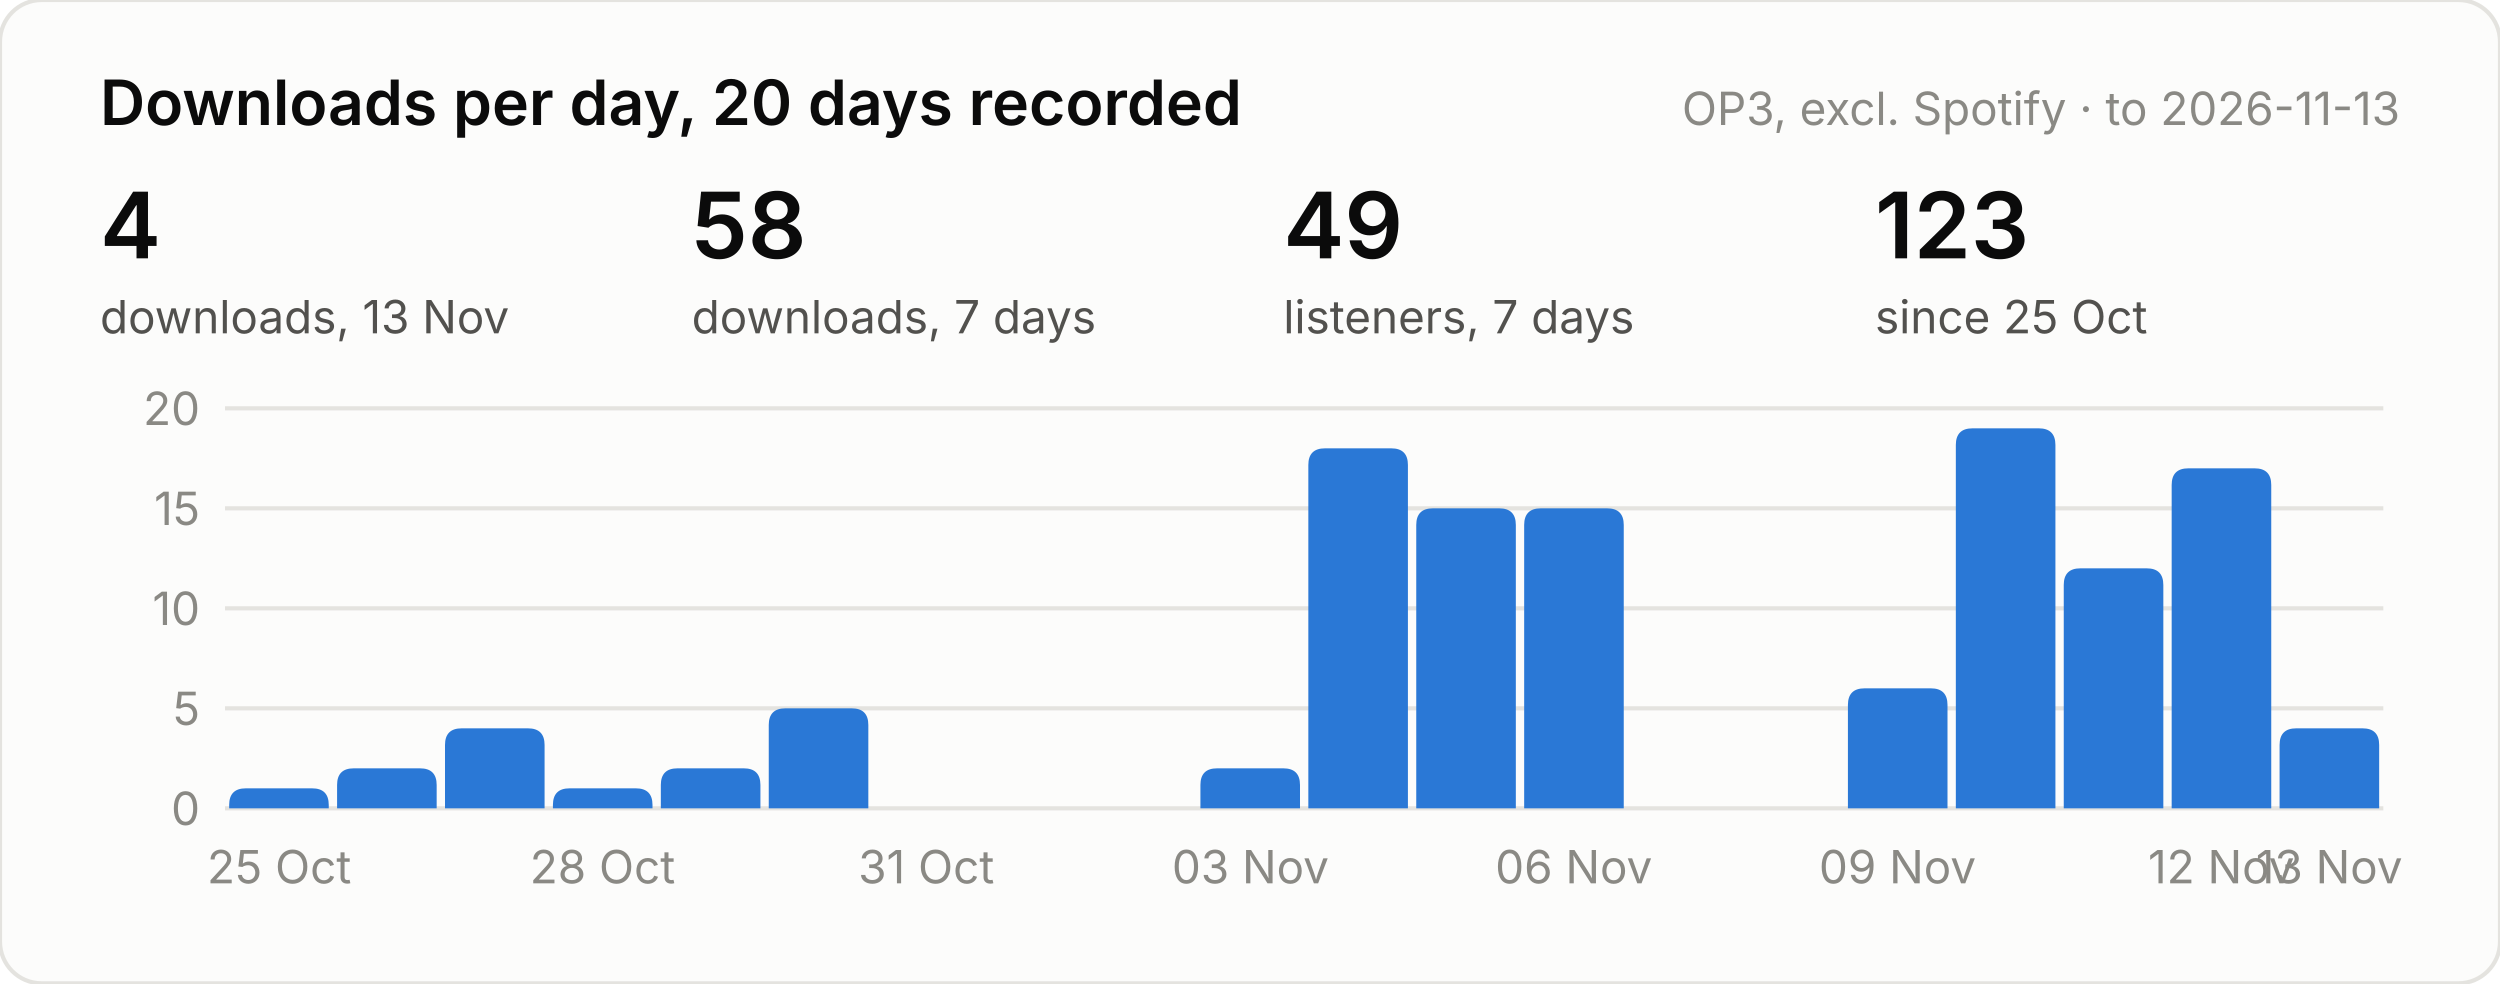
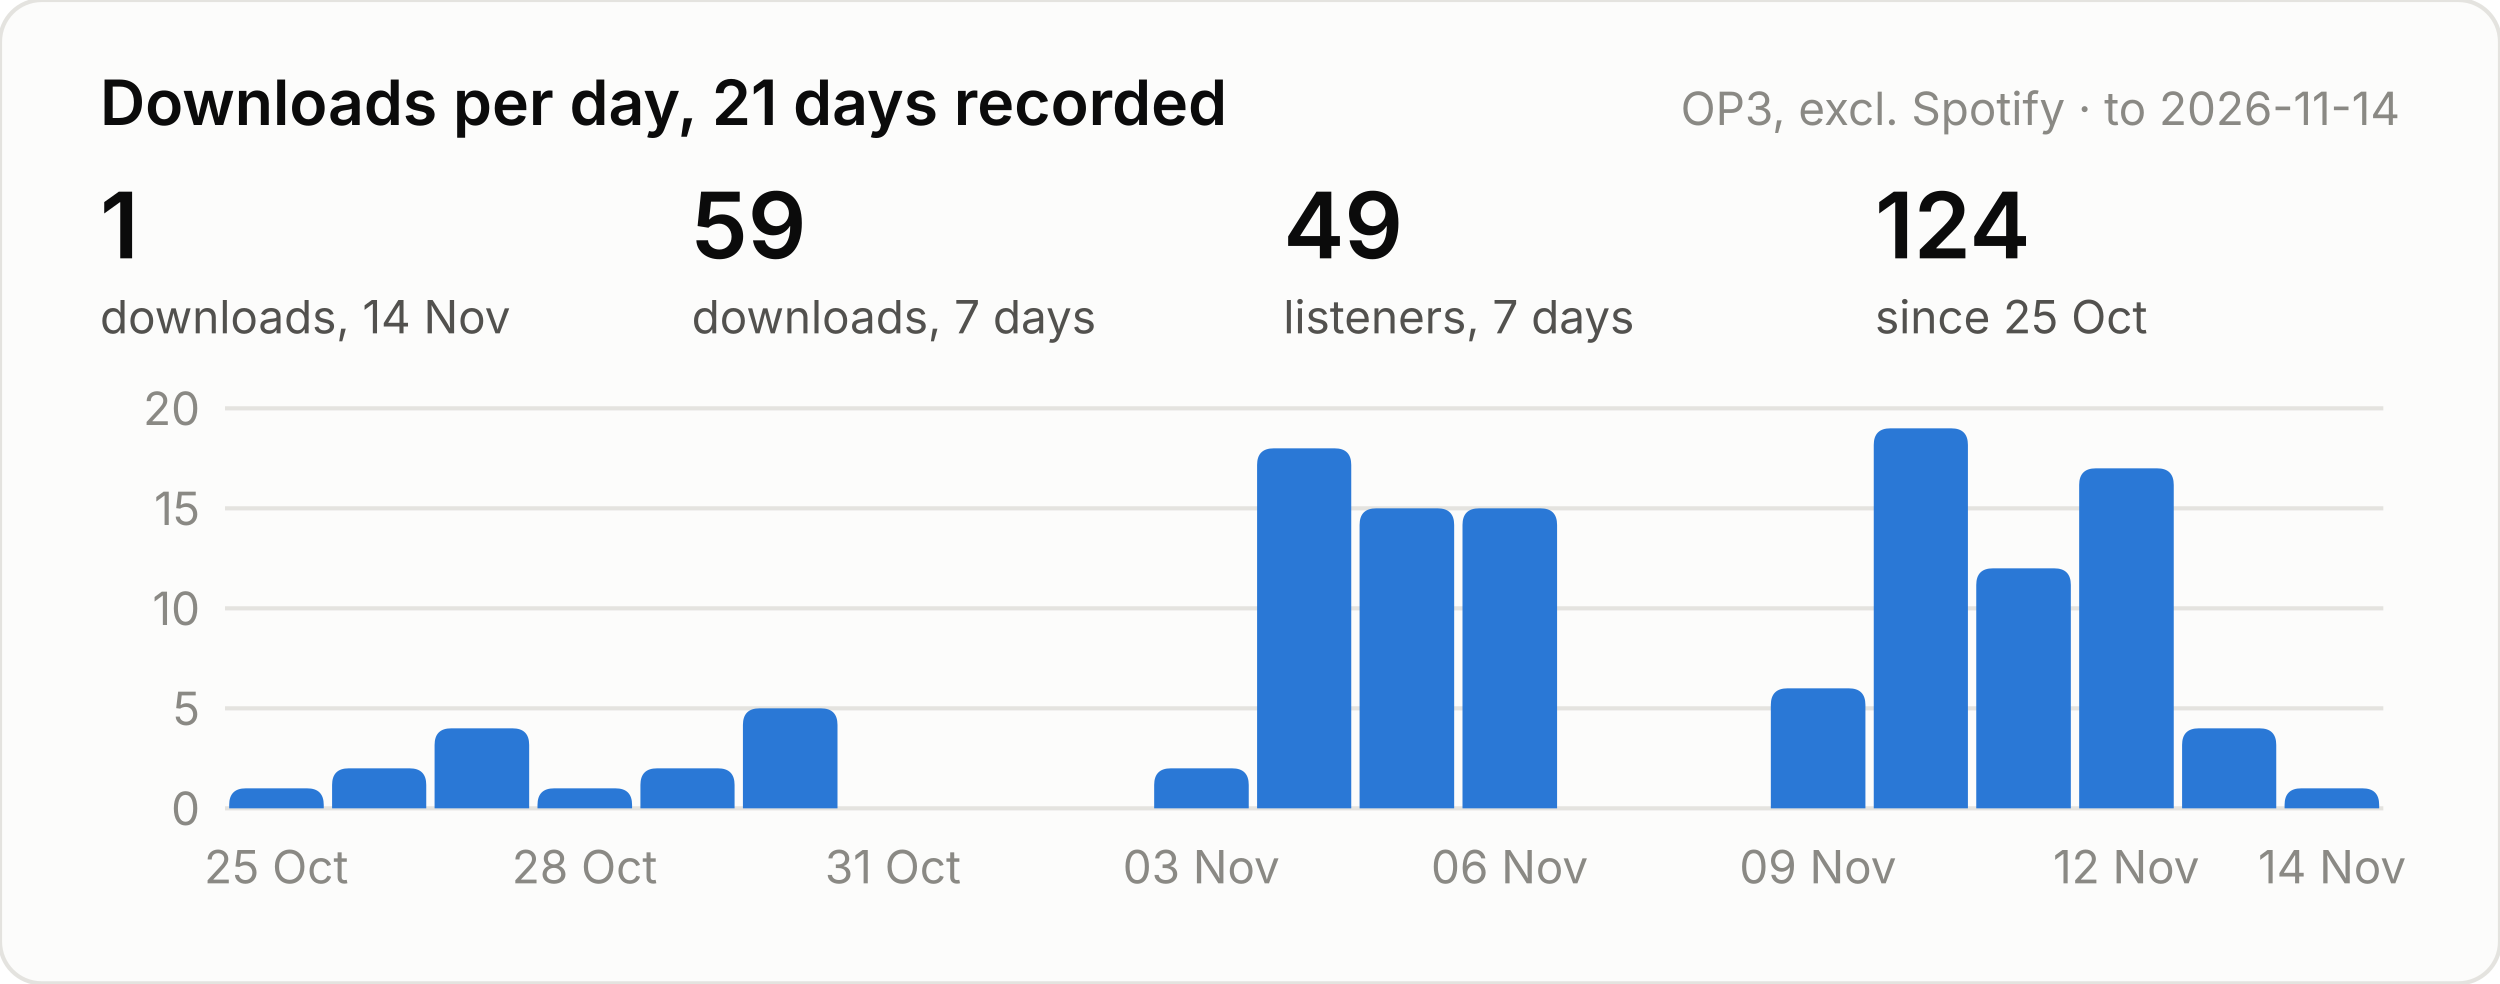
- <svg xmlns="http://www.w3.org/2000/svg" viewBox="0 0 600 236" width="600" height="236" role="img" aria-label="Podcast downloads: 58 in the last 7 days">
+ <svg xmlns="http://www.w3.org/2000/svg" viewBox="0 0 600 236" width="600" height="236" role="img" aria-label="Podcast downloads: 59 in the last 7 days">
  <style>text { font-family:system-ui,-apple-system,'Segoe UI',sans-serif; fill:#8a8984; font-size:11px; }
.h { fill:#0b0b0b; font-size:15px; font-weight:600; } .v { fill:#0b0b0b; font-size:22px; font-weight:600; }
.k { fill:#52514e; font-size:11px; } .grid { stroke:#e4e3df; } .bar { fill:#2a78d6; } .bar.today { opacity:.5; }
.gap { stroke:#8a8984; stroke-dasharray:2 2; } .hit { fill:none; }</style>
  <rect width="600" height="236" rx="10" fill="#fcfcfb" stroke="#e4e3df" />
-   <text x="24" y="30" class="h">Downloads per day, 20 days recorded</text>
-   <text x="576" y="30" text-anchor="end">OP3, excl. Spotify · to 2026-11-13</text>
-   <text x="24" y="62" class="v">4</text>
-   <text x="24" y="80" class="k">downloads, 13 Nov</text>
-   <text x="166" y="62" class="v">58</text>
+   <text x="24" y="30" class="h">Downloads per day, 21 days recorded</text>
+   <text x="576" y="30" text-anchor="end">OP3, excl. Spotify · to 2026-11-14</text>
+   <text x="24" y="62" class="v">1</text>
+   <text x="24" y="80" class="k">downloads, 14 Nov</text>
+   <text x="166" y="62" class="v">59</text>
  <text x="166" y="80" class="k">downloads, 7 days</text>
  <text x="308" y="62" class="v">49</text>
  <text x="308" y="80" class="k">listeners, 7 days</text>
-   <text x="450" y="62" class="v">123</text>
+   <text x="450" y="62" class="v">124</text>
  <text x="450" y="80" class="k">since 25 Oct</text>
-   <svg x="20" y="88" width="560" height="130" viewBox="0 0 560 130" role="img" aria-label="Downloads per day, 20 days">
+   <svg x="20" y="88" width="560" height="130" viewBox="0 0 560 130" role="img" aria-label="Downloads per day, 21 days">
    <line class="grid" x1="34" x2="552" y1="106.0" y2="106.0" />
    <text x="28" y="110.0" text-anchor="end">0</text>
    <line class="grid" x1="34" x2="552" y1="82.0" y2="82.0" />
    <text x="28" y="86.0" text-anchor="end">5</text>
    <line class="grid" x1="34" x2="552" y1="58.0" y2="58.0" />
    <text x="28" y="62.0" text-anchor="end">10</text>
    <line class="grid" x1="34" x2="552" y1="34.0" y2="34.0" />
    <text x="28" y="38.0" text-anchor="end">15</text>
    <line class="grid" x1="34" x2="552" y1="10.0" y2="10.0" />
    <text x="28" y="14.0" text-anchor="end">20</text>
    <g class="col">
-       <rect class="hit" x="34.0" y="10" width="25.9" height="96" />
-       <path class="bar" d="M35.0,106.0V105.2Q35.0,101.2 39.0,101.2H54.9Q58.9,101.2 58.9,105.2V106.0Z" />
+       <rect class="hit" x="34.0" y="10" width="24.7" height="96" />
+       <path class="bar" d="M35.0,106.0V105.2Q35.0,101.2 39.0,101.2H53.7Q57.7,101.2 57.7,105.2V106.0Z" />
    </g>
-     <text x="47.0" y="124" text-anchor="middle">25 Oct</text>
+     <text x="46.3" y="124" text-anchor="middle">25 Oct</text>
    <g class="col">
-       <rect class="hit" x="59.9" y="10" width="25.9" height="96" />
-       <path class="bar" d="M60.9,106.0V100.4Q60.9,96.4 64.9,96.4H80.8Q84.8,96.4 84.8,100.4V106.0Z" />
+       <rect class="hit" x="58.7" y="10" width="24.7" height="96" />
+       <path class="bar" d="M59.7,106.0V100.4Q59.7,96.4 63.7,96.4H78.3Q82.3,96.4 82.3,100.4V106.0Z" />
    </g>
    <g class="col">
-       <rect class="hit" x="85.8" y="10" width="25.9" height="96" />
-       <path class="bar" d="M86.8,106.0V90.8Q86.8,86.8 90.8,86.8H106.7Q110.7,86.8 110.7,90.8V106.0Z" />
+       <rect class="hit" x="83.3" y="10" width="24.7" height="96" />
+       <path class="bar" d="M84.3,106.0V90.8Q84.3,86.8 88.3,86.8H103.0Q107.0,86.8 107.0,90.8V106.0Z" />
    </g>
    <g class="col">
-       <rect class="hit" x="111.7" y="10" width="25.9" height="96" />
-       <path class="bar" d="M112.7,106.0V105.2Q112.7,101.2 116.7,101.2H132.6Q136.6,101.2 136.6,105.2V106.0Z" />
+       <rect class="hit" x="108.0" y="10" width="24.7" height="96" />
+       <path class="bar" d="M109.0,106.0V105.2Q109.0,101.2 113.0,101.2H127.7Q131.7,101.2 131.7,105.2V106.0Z" />
    </g>
-     <text x="124.6" y="124" text-anchor="middle">28 Oct</text>
+     <text x="120.3" y="124" text-anchor="middle">28 Oct</text>
    <g class="col">
-       <rect class="hit" x="137.6" y="10" width="25.9" height="96" />
-       <path class="bar" d="M138.6,106.0V100.4Q138.6,96.4 142.6,96.4H158.5Q162.5,96.4 162.5,100.4V106.0Z" />
+       <rect class="hit" x="132.7" y="10" width="24.7" height="96" />
+       <path class="bar" d="M133.7,106.0V100.4Q133.7,96.4 137.7,96.4H152.3Q156.3,96.4 156.3,100.4V106.0Z" />
    </g>
    <g class="col">
-       <rect class="hit" x="163.5" y="10" width="25.9" height="96" />
-       <path class="bar" d="M164.5,106.0V86.0Q164.5,82.0 168.5,82.0H184.4Q188.4,82.0 188.4,86.0V106.0Z" />
+       <rect class="hit" x="157.3" y="10" width="24.7" height="96" />
+       <path class="bar" d="M158.3,106.0V86.0Q158.3,82.0 162.3,82.0H177.0Q181.0,82.0 181.0,86.0V106.0Z" />
    </g>
    <g class="col">
-       <rect class="hit" x="189.4" y="10" width="25.9" height="96" />
+       <rect class="hit" x="182.0" y="10" width="24.7" height="96" />
    </g>
-     <text x="202.3" y="124" text-anchor="middle">31 Oct</text>
+     <text x="194.3" y="124" text-anchor="middle">31 Oct</text>
    <g class="col">
-       <rect class="hit" x="215.3" y="10" width="25.9" height="96" />
+       <rect class="hit" x="206.7" y="10" width="24.7" height="96" />
    </g>
    <g class="col">
-       <rect class="hit" x="241.2" y="10" width="25.9" height="96" />
+       <rect class="hit" x="231.3" y="10" width="24.7" height="96" />
    </g>
    <g class="col">
-       <rect class="hit" x="267.1" y="10" width="25.9" height="96" />
-       <path class="bar" d="M268.1,106.0V100.4Q268.1,96.4 272.1,96.4H288.0Q292.0,96.4 292.0,100.4V106.0Z" />
+       <rect class="hit" x="256.0" y="10" width="24.7" height="96" />
+       <path class="bar" d="M257.0,106.0V100.4Q257.0,96.4 261.0,96.4H275.7Q279.7,96.4 279.7,100.4V106.0Z" />
    </g>
-     <text x="280.1" y="124" text-anchor="middle">03 Nov</text>
+     <text x="268.3" y="124" text-anchor="middle">03 Nov</text>
    <g class="col">
-       <rect class="hit" x="293.0" y="10" width="25.9" height="96" />
-       <path class="bar" d="M294.0,106.0V23.6Q294.0,19.6 298.0,19.6H313.9Q317.9,19.6 317.9,23.6V106.0Z" />
+       <rect class="hit" x="280.7" y="10" width="24.7" height="96" />
+       <path class="bar" d="M281.7,106.0V23.6Q281.7,19.6 285.7,19.6H300.3Q304.3,19.6 304.3,23.6V106.0Z" />
    </g>
    <g class="col">
-       <rect class="hit" x="318.9" y="10" width="25.9" height="96" />
-       <path class="bar" d="M319.9,106.0V38.0Q319.9,34.0 323.9,34.0H339.8Q343.8,34.0 343.8,38.0V106.0Z" />
+       <rect class="hit" x="305.3" y="10" width="24.7" height="96" />
+       <path class="bar" d="M306.3,106.0V38.0Q306.3,34.0 310.3,34.0H325.0Q329.0,34.0 329.0,38.0V106.0Z" />
    </g>
    <g class="col">
-       <rect class="hit" x="344.8" y="10" width="25.9" height="96" />
-       <path class="bar" d="M345.8,106.0V38.0Q345.8,34.0 349.8,34.0H365.7Q369.7,34.0 369.7,38.0V106.0Z" />
+       <rect class="hit" x="330.0" y="10" width="24.7" height="96" />
+       <path class="bar" d="M331.0,106.0V38.0Q331.0,34.0 335.0,34.0H349.7Q353.7,34.0 353.7,38.0V106.0Z" />
    </g>
-     <text x="357.7" y="124" text-anchor="middle">06 Nov</text>
+     <text x="342.3" y="124" text-anchor="middle">06 Nov</text>
    <g class="col">
-       <rect class="hit" x="370.7" y="10" width="25.9" height="96" />
+       <rect class="hit" x="354.7" y="10" width="24.7" height="96" />
    </g>
    <g class="col">
-       <rect class="hit" x="396.6" y="10" width="25.9" height="96" />
+       <rect class="hit" x="379.3" y="10" width="24.7" height="96" />
    </g>
    <g class="col">
-       <rect class="hit" x="422.5" y="10" width="25.9" height="96" />
-       <path class="bar" d="M423.5,106.0V81.2Q423.5,77.2 427.5,77.2H443.4Q447.4,77.2 447.4,81.2V106.0Z" />
+       <rect class="hit" x="404.0" y="10" width="24.7" height="96" />
+       <path class="bar" d="M405.0,106.0V81.2Q405.0,77.2 409.0,77.2H423.7Q427.7,77.2 427.7,81.2V106.0Z" />
    </g>
-     <text x="435.4" y="124" text-anchor="middle">09 Nov</text>
+     <text x="416.3" y="124" text-anchor="middle">09 Nov</text>
    <g class="col">
-       <rect class="hit" x="448.4" y="10" width="25.9" height="96" />
-       <path class="bar" d="M449.4,106.0V18.8Q449.4,14.8 453.4,14.8H469.3Q473.3,14.8 473.3,18.8V106.0Z" />
+       <rect class="hit" x="428.7" y="10" width="24.7" height="96" />
+       <path class="bar" d="M429.7,106.0V18.8Q429.7,14.8 433.7,14.8H448.3Q452.3,14.8 452.3,18.8V106.0Z" />
    </g>
    <g class="col">
-       <rect class="hit" x="474.3" y="10" width="25.9" height="96" />
-       <path class="bar" d="M475.3,106.0V52.4Q475.3,48.4 479.3,48.4H495.2Q499.2,48.4 499.2,52.4V106.0Z" />
+       <rect class="hit" x="453.3" y="10" width="24.7" height="96" />
+       <path class="bar" d="M454.3,106.0V52.4Q454.3,48.4 458.3,48.4H473.0Q477.0,48.4 477.0,52.4V106.0Z" />
    </g>
    <g class="col">
-       <rect class="hit" x="500.2" y="10" width="25.9" height="96" />
-       <path class="bar" d="M501.2,106.0V28.4Q501.2,24.4 505.2,24.4H521.1Q525.1,24.4 525.1,28.4V106.0Z" />
+       <rect class="hit" x="478.0" y="10" width="24.7" height="96" />
+       <path class="bar" d="M479.0,106.0V28.4Q479.0,24.4 483.0,24.4H497.7Q501.7,24.4 501.7,28.4V106.0Z" />
    </g>
-     <text x="513.1" y="124" text-anchor="middle">12 Nov</text>
+     <text x="490.3" y="124" text-anchor="middle">12 Nov</text>
    <g class="col">
-       <rect class="hit" x="526.1" y="10" width="25.9" height="96" />
-       <path class="bar" d="M527.1,106.0V90.8Q527.1,86.8 531.1,86.8H547.0Q551.0,86.8 551.0,90.8V106.0Z" />
+       <rect class="hit" x="502.7" y="10" width="24.7" height="96" />
+       <path class="bar" d="M503.7,106.0V90.8Q503.7,86.8 507.7,86.8H522.3Q526.3,86.8 526.3,90.8V106.0Z" />
    </g>
-     <text x="539.0" y="124" text-anchor="middle">13 Nov</text>
+     <g class="col">
+       <rect class="hit" x="527.3" y="10" width="24.7" height="96" />
+       <path class="bar" d="M528.3,106.0V105.2Q528.3,101.2 532.3,101.2H547.0Q551.0,101.2 551.0,105.2V106.0Z" />
+     </g>
+     <text x="539.7" y="124" text-anchor="middle">14 Nov</text>
  </svg>
</svg>
